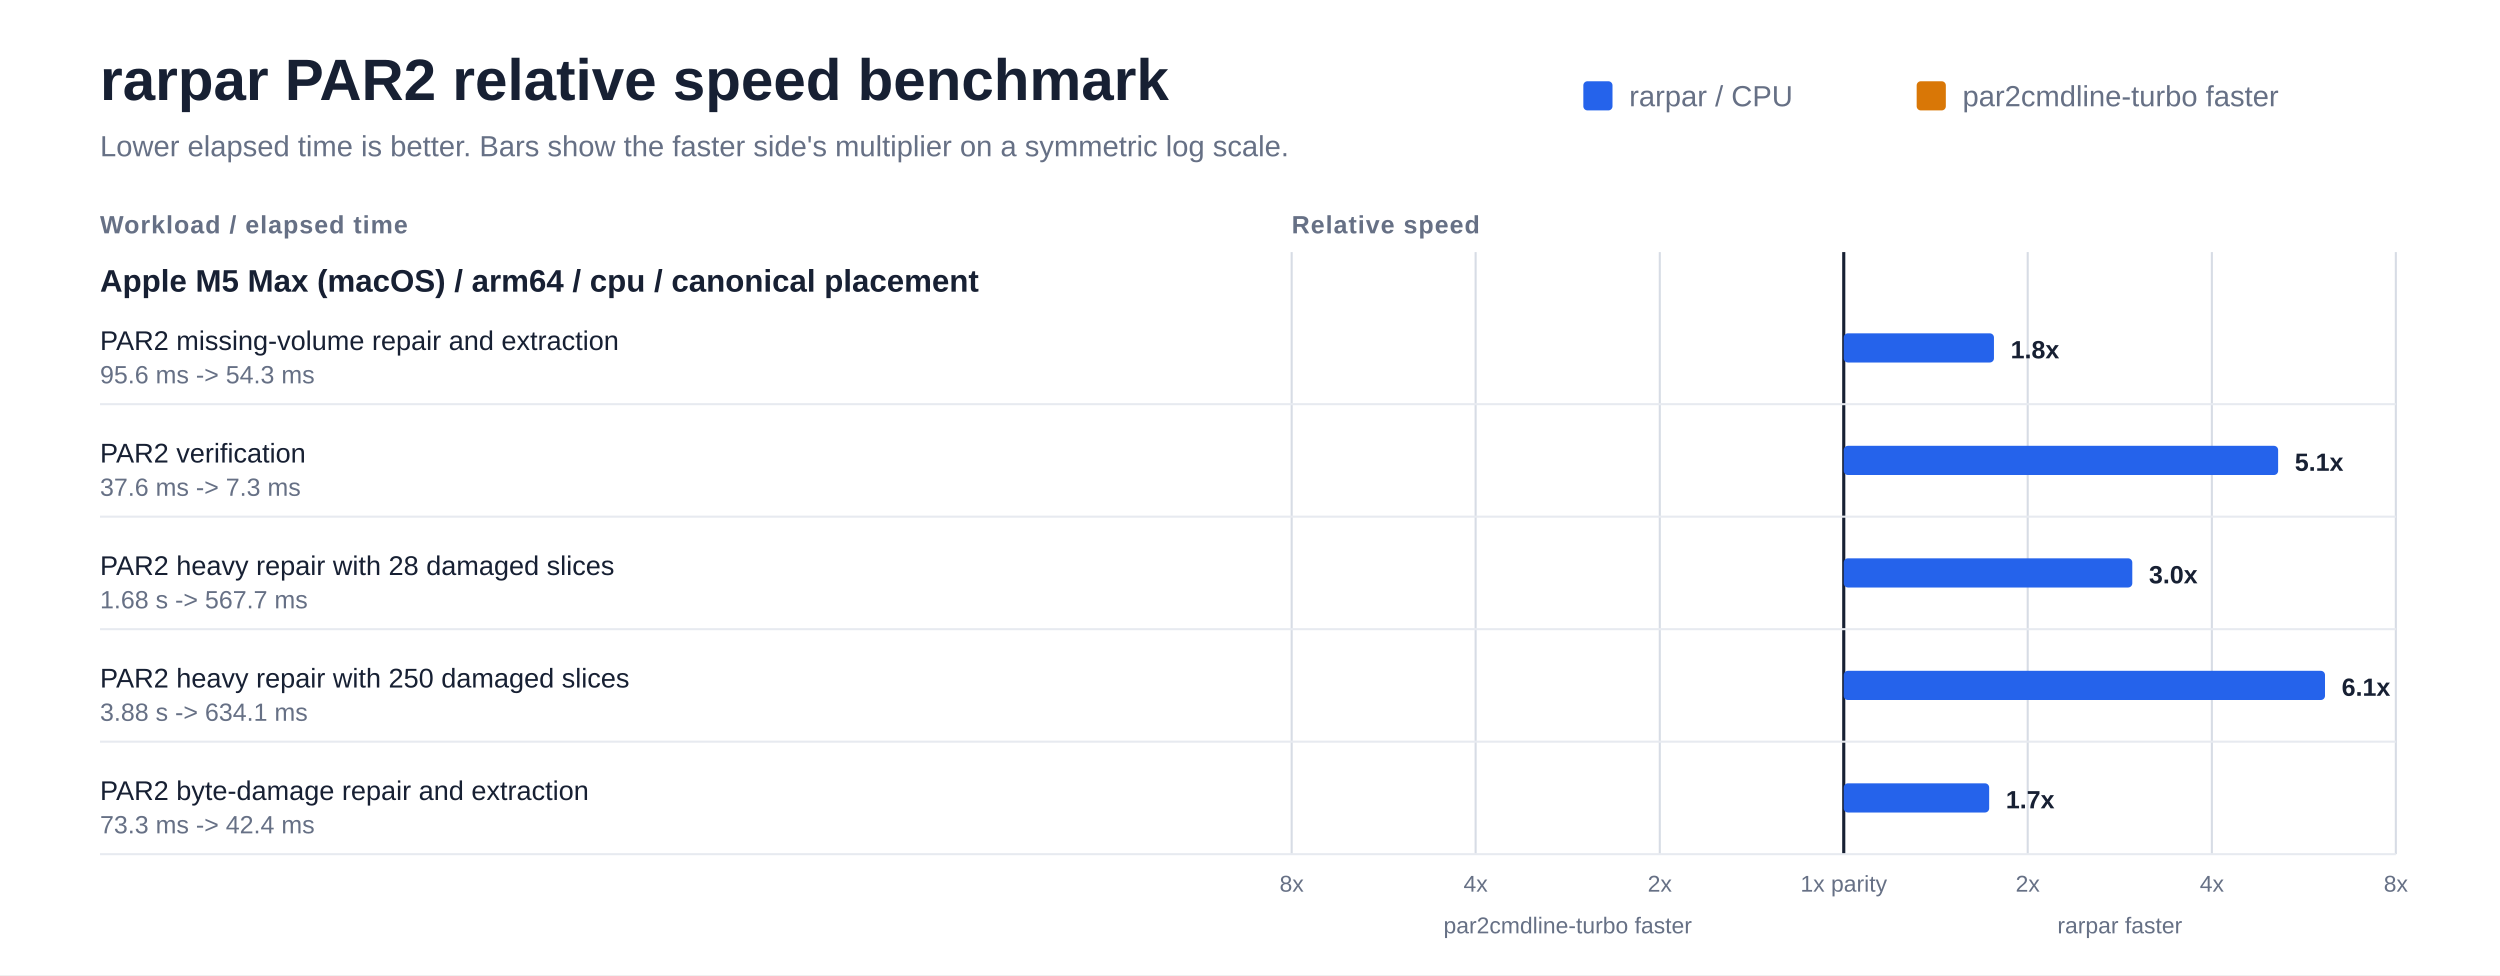
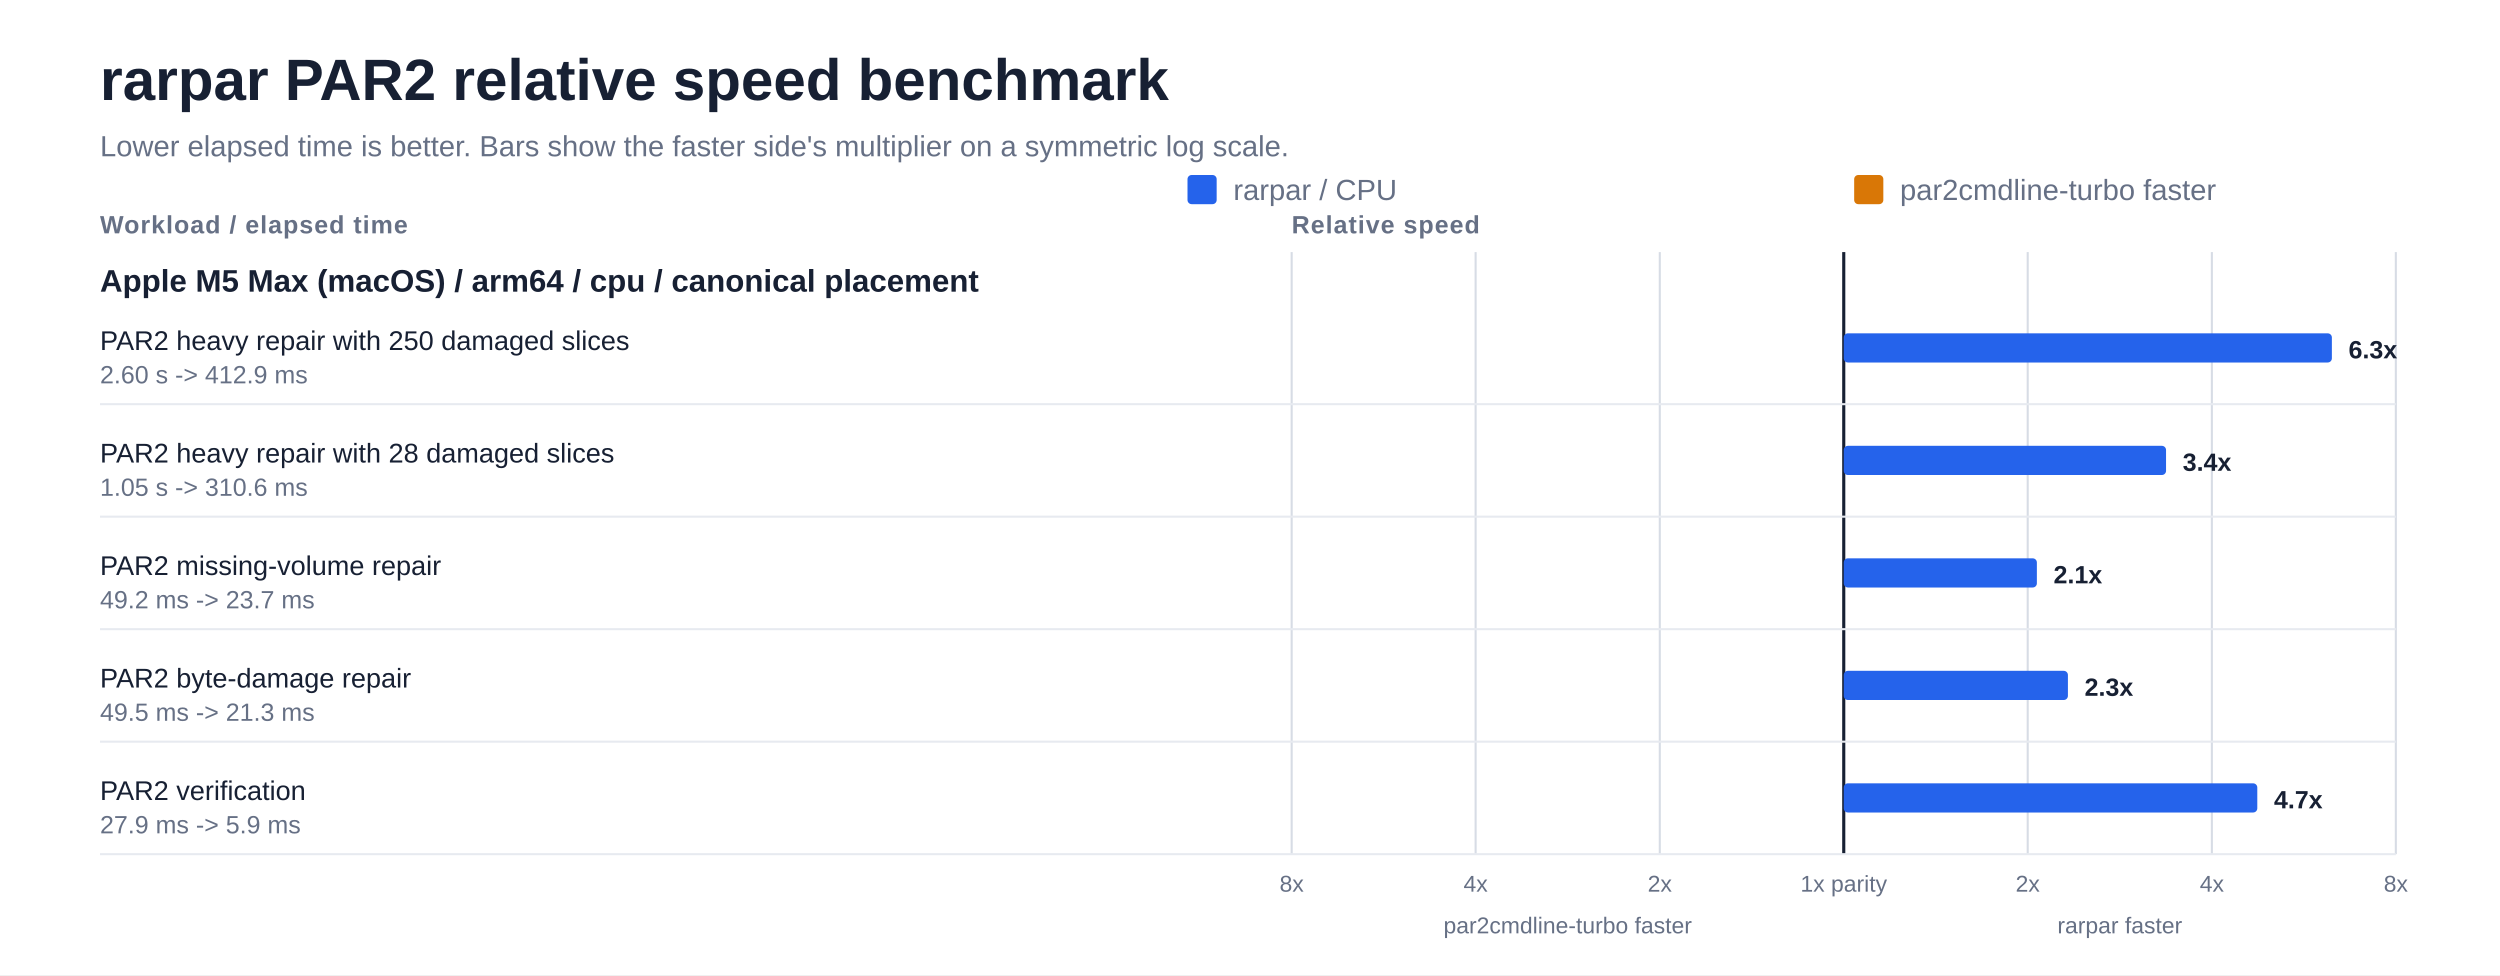
<svg xmlns="http://www.w3.org/2000/svg" width="1200" height="468" viewBox="0 0 1200 468" role="img" aria-labelledby="title desc">
  <style>
    .bg { fill: #ffffff; } text { font-family: Arial, sans-serif; fill: #172033; }
    .title { font-size: 28px; font-weight: 600; } .subtitle { font-size: 14px; fill: #667085; }
    .column { font-size: 12px; font-weight: 600; fill: #667085; letter-spacing: .04em; text-transform: uppercase; }
    .machine { font-size: 15px; font-weight: 600; } .workload { font-size: 13px; font-weight: 500; }
    .timing { font-size: 12px; fill: #667085; } .tick { font-size: 11px; fill: #667085; } .ratio { font-size: 12px; font-weight: 600; }
    .grid { stroke: #d7dce5; stroke-width: 1; } .parity { stroke: #172033; stroke-width: 1.5; } .rule { stroke: #e7eaf0; stroke-width: 1; }
-     .cpu { fill: #2563eb; } .slower { fill: #d97706; }
+     .cpu { fill: #2563eb; } .gpu { fill: #7c3aed; } .slower { fill: #d97706; }
    @media (prefers-color-scheme: dark) { .bg { fill: #0d1117; } text { fill: #e6edf3; } .subtitle, .column, .timing, .tick { fill: #9ca7b5; } .grid { stroke: #30363d; } .parity { stroke: #e6edf3; } .rule { stroke: #21262d; } .cpu { fill: #58a6ff; } .gpu { fill: #bc8cff; } .slower { fill: #f2a65a; } }
  </style>
  <rect class="bg" width="1200" height="468" />
  <text class="title" x="48" y="48">rarpar PAR2 relative speed benchmark</text>
  <text class="subtitle" x="48" y="75">Lower elapsed time is better. Bars show the faster side's multiplier on a symmetric log scale.</text>
  <g aria-label="Legend">
-     <rect class="cpu" x="760" y="39" width="14" height="14" rx="2" />
-     <text class="subtitle" x="782" y="51">rarpar / CPU</text>
-     <rect class="slower" x="920" y="39" width="14" height="14" rx="2" />
-     <text class="subtitle" x="942" y="51">par2cmdline-turbo faster</text>
+     <rect class="cpu" x="570" y="84" width="14" height="14" rx="2" />
+     <text class="subtitle" x="592" y="96">rarpar / CPU</text>
+     <rect class="slower" x="890" y="84" width="14" height="14" rx="2" />
+     <text class="subtitle" x="912" y="96">par2cmdline-turbo faster</text>
  </g>
  <text class="column" x="48" y="112">Workload / elapsed time</text>
  <text class="column" x="620" y="112">Relative speed</text>
  <g aria-label="Relative speed axis">
    <line class="grid" x1="620.0" y1="121" x2="620.0" y2="410" />
    <text class="tick" x="620.0" y="428" text-anchor="middle">8x</text>
    <line class="grid" x1="708.3" y1="121" x2="708.3" y2="410" />
    <text class="tick" x="708.3" y="428" text-anchor="middle">4x</text>
    <line class="grid" x1="796.7" y1="121" x2="796.7" y2="410" />
    <text class="tick" x="796.7" y="428" text-anchor="middle">2x</text>
    <line class="parity" x1="885.0" y1="121" x2="885.0" y2="410" />
    <text class="tick" x="885.0" y="428" text-anchor="middle">1x parity</text>
    <line class="grid" x1="973.3" y1="121" x2="973.3" y2="410" />
    <text class="tick" x="973.3" y="428" text-anchor="middle">2x</text>
    <line class="grid" x1="1061.7" y1="121" x2="1061.7" y2="410" />
    <text class="tick" x="1061.7" y="428" text-anchor="middle">4x</text>
    <line class="grid" x1="1150.0" y1="121" x2="1150.0" y2="410" />
    <text class="tick" x="1150.0" y="428" text-anchor="middle">8x</text>
    <text class="tick" x="752.5" y="448" text-anchor="middle">par2cmdline-turbo faster</text>
    <text class="tick" x="1017.5" y="448" text-anchor="middle">rarpar faster</text>
  </g>
  <g aria-label="PAR2 benchmarks">
    <text class="machine" x="48" y="140">Apple M5 Max (macOS) / arm64 / cpu / canonical placement</text>
-     <text class="workload" x="48" y="168">PAR2 missing-volume repair and extraction</text>
-     <text class="timing" x="48" y="184">95.6 ms -&gt; 54.3 ms</text>
-     <rect class="cpu" x="885.0" y="160" width="72.1" height="14" rx="2" />
-     <text class="ratio" x="965.1" y="172">1.8x</text>
+     <text class="workload" x="48" y="168">PAR2 heavy repair with 250 damaged slices</text>
+     <text class="timing" x="48" y="184">2.60 s -&gt; 412.9 ms</text>
+     <rect class="cpu" x="885.0" y="160" width="234.3" height="14" rx="2" />
+     <text class="ratio" x="1127.3" y="172">6.3x</text>
    <line class="rule" x1="48" y1="194" x2="1150" y2="194" />
-     <text class="workload" x="48" y="222">PAR2 verification</text>
-     <text class="timing" x="48" y="238">37.6 ms -&gt; 7.3 ms</text>
-     <rect class="cpu" x="885.0" y="214" width="208.5" height="14" rx="2" />
-     <text class="ratio" x="1101.5" y="226">5.1x</text>
+     <text class="workload" x="48" y="222">PAR2 heavy repair with 28 damaged slices</text>
+     <text class="timing" x="48" y="238">1.05 s -&gt; 310.6 ms</text>
+     <rect class="cpu" x="885.0" y="214" width="154.7" height="14" rx="2" />
+     <text class="ratio" x="1047.7" y="226">3.4x</text>
    <line class="rule" x1="48" y1="248" x2="1150" y2="248" />
-     <text class="workload" x="48" y="276">PAR2 heavy repair with 28 damaged slices</text>
-     <text class="timing" x="48" y="292">1.68 s -&gt; 567.7 ms</text>
-     <rect class="cpu" x="885.0" y="268" width="138.5" height="14" rx="2" />
-     <text class="ratio" x="1031.5" y="280">3.0x</text>
+     <text class="workload" x="48" y="276">PAR2 missing-volume repair</text>
+     <text class="timing" x="48" y="292">49.2 ms -&gt; 23.7 ms</text>
+     <rect class="cpu" x="885.0" y="268" width="92.7" height="14" rx="2" />
+     <text class="ratio" x="985.7" y="280">2.1x</text>
    <line class="rule" x1="48" y1="302" x2="1150" y2="302" />
-     <text class="workload" x="48" y="330">PAR2 heavy repair with 250 damaged slices</text>
-     <text class="timing" x="48" y="346">3.88 s -&gt; 634.1 ms</text>
-     <rect class="cpu" x="885.0" y="322" width="231.0" height="14" rx="2" />
-     <text class="ratio" x="1124.0" y="334">6.1x</text>
+     <text class="workload" x="48" y="330">PAR2 byte-damage repair</text>
+     <text class="timing" x="48" y="346">49.5 ms -&gt; 21.3 ms</text>
+     <rect class="cpu" x="885.0" y="322" width="107.6" height="14" rx="2" />
+     <text class="ratio" x="1000.6" y="334">2.3x</text>
    <line class="rule" x1="48" y1="356" x2="1150" y2="356" />
-     <text class="workload" x="48" y="384">PAR2 byte-damage repair and extraction</text>
-     <text class="timing" x="48" y="400">73.3 ms -&gt; 42.4 ms</text>
-     <rect class="cpu" x="885.0" y="376" width="69.8" height="14" rx="2" />
-     <text class="ratio" x="962.8" y="388">1.7x</text>
+     <text class="workload" x="48" y="384">PAR2 verification</text>
+     <text class="timing" x="48" y="400">27.9 ms -&gt; 5.9 ms</text>
+     <rect class="cpu" x="885.0" y="376" width="198.5" height="14" rx="2" />
+     <text class="ratio" x="1091.5" y="388">4.7x</text>
    <line class="rule" x1="48" y1="410" x2="1150" y2="410" />
  </g>
</svg>
